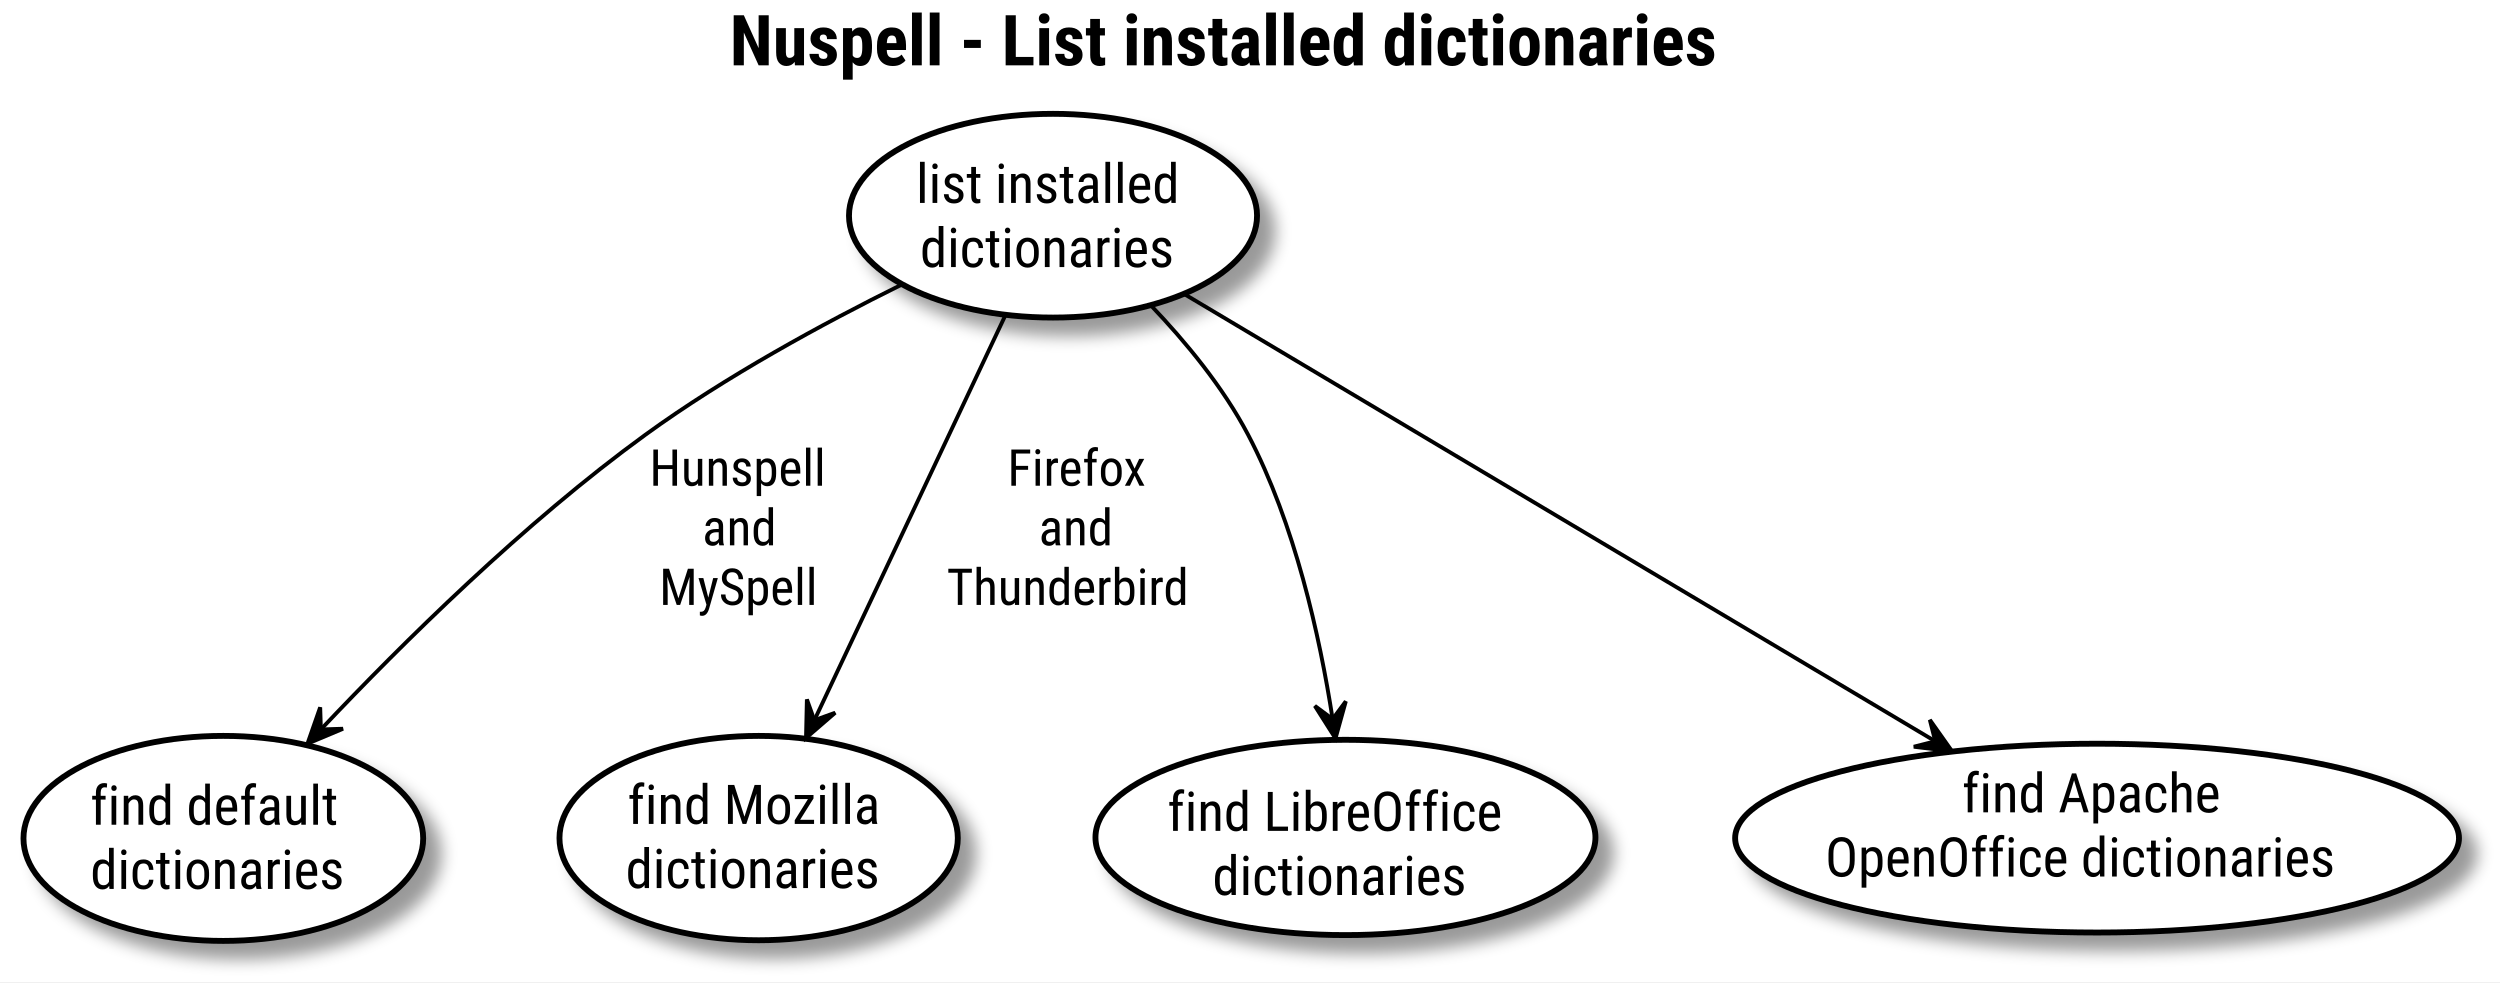
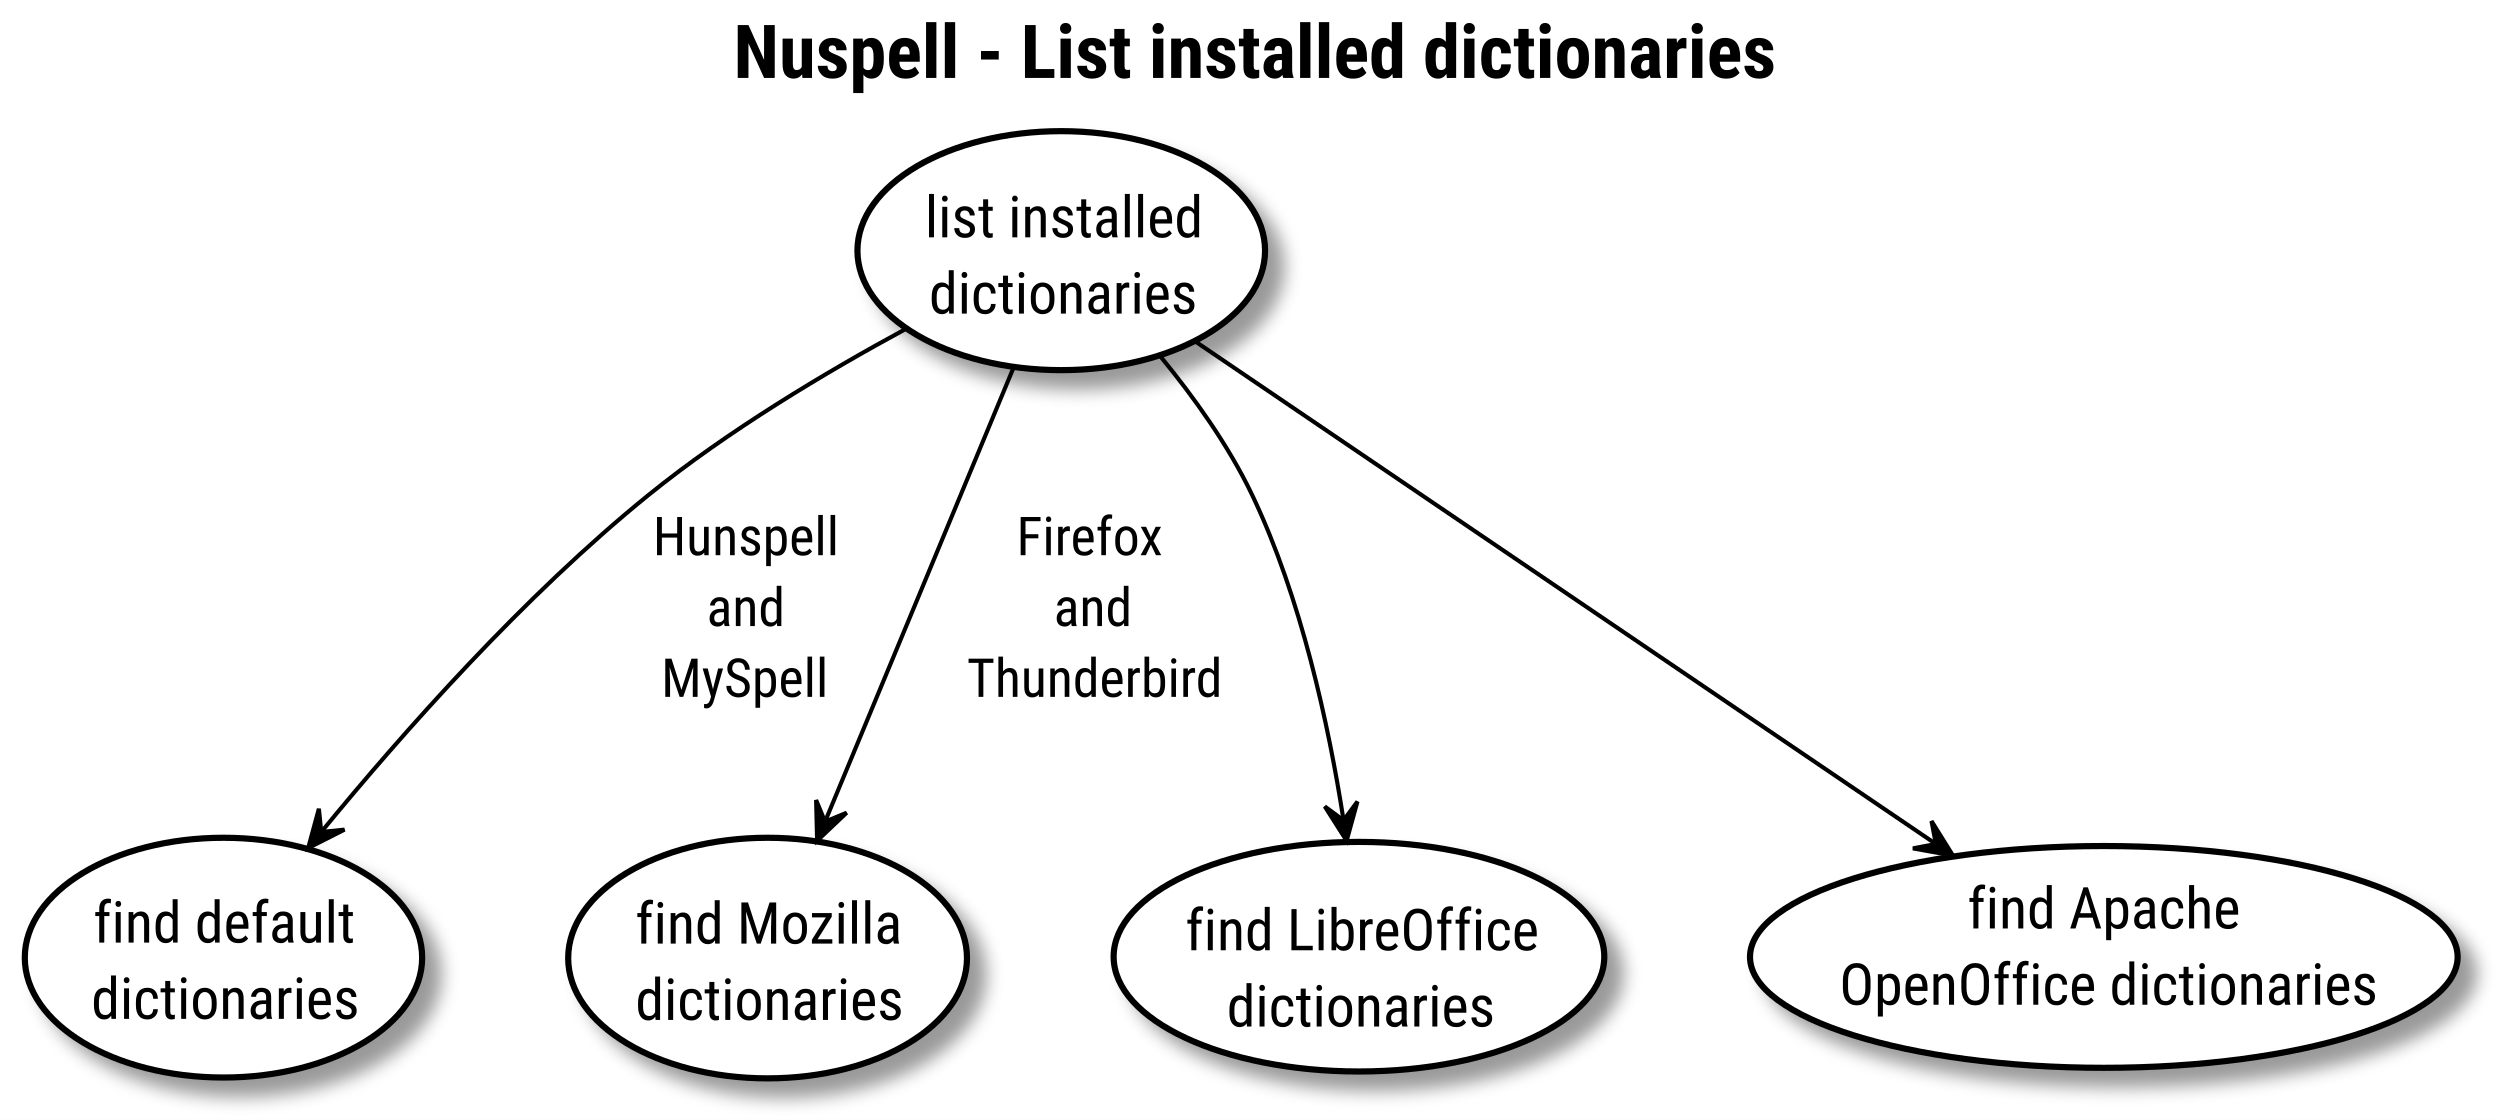
- <svg xmlns="http://www.w3.org/2000/svg" contentScriptType="application/ecmascript" contentStyleType="text/css" height="251px" preserveAspectRatio="none" style="width:639px;height:251px;" version="1.1" viewBox="0 0 639 251" width="639px" zoomAndPan="magnify">
+ <svg xmlns="http://www.w3.org/2000/svg" contentScriptType="application/ecmascript" contentStyleType="text/css" height="271px" preserveAspectRatio="none" style="width:605px;height:271px;" version="1.1" viewBox="0 0 605 271" width="605px" zoomAndPan="magnify">
  <defs>
    <linearGradient id="gakq49oafm0a30" x1="0%" x2="100%" y1="50%" y2="50%">
      <stop offset="0%" stop-color="#FFFFFF" />
      <stop offset="100%" stop-color="#FFFFFF" />
    </linearGradient>
    <filter height="300%" id="fakq49oafm0a3" width="300%" x="-1" y="-1">
      <feGaussianBlur result="blurOut" stdDeviation="2.0" />
      <feColorMatrix in="blurOut" result="blurOut2" type="matrix" values="0 0 0 0 0 0 0 0 0 0 0 0 0 0 0 0 0 0 .4 0" />
      <feOffset dx="4.0" dy="4.0" in="blurOut2" result="blurOut3" />
      <feBlend in="SourceGraphic" in2="blurOut3" mode="normal" />
    </filter>
  </defs>
  <g>
-     <rect fill="url(#gakq49oafm0a30)" height="251" style="stroke: none; stroke-width: 1.0;" width="639" x="0" y="0" />
-     <text fill="#000000" font-family="Roboto Condensed" font-size="18" font-weight="bold" lengthAdjust="spacingAndGlyphs" textLength="274" x="186.5" y="16.699">Nuspell - List installed dictionaries</text>
-     <ellipse cx="269.15" cy="55.133" fill="#FFFFFF" filter="url(#fakq49oafm0a3)" rx="52.15" ry="26.039" style="stroke: #000000; stroke-width: 1.5;" />
-     <text fill="#000000" font-family="Roboto Condensed" font-size="14" lengthAdjust="spacingAndGlyphs" textLength="70" x="234.15" y="51.864">list installed</text>
-     <text fill="#000000" font-family="Roboto Condensed" font-size="14" lengthAdjust="spacingAndGlyphs" textLength="68" x="235.15" y="68.27">dictionaries</text>
-     <ellipse cx="57.083" cy="214.296" fill="#FFFFFF" filter="url(#fakq49oafm0a3)" rx="51.083" ry="26.202" style="stroke: #000000; stroke-width: 1.5;" />
-     <text fill="#000000" font-family="Roboto Condensed" font-size="14" lengthAdjust="spacingAndGlyphs" textLength="68" x="23.083" y="210.796">find default</text>
-     <text fill="#000000" font-family="Roboto Condensed" font-size="14" lengthAdjust="spacingAndGlyphs" textLength="68" x="23.083" y="227.202">dictionaries</text>
-     <ellipse cx="193.908" cy="214.211" fill="#FFFFFF" filter="url(#fakq49oafm0a3)" rx="50.908" ry="26.117" style="stroke: #000000; stroke-width: 1.5;" />
-     <text fill="#000000" font-family="Roboto Condensed" font-size="14" lengthAdjust="spacingAndGlyphs" textLength="67" x="160.408" y="210.591">find Mozilla</text>
-     <text fill="#000000" font-family="Roboto Condensed" font-size="14" lengthAdjust="spacingAndGlyphs" textLength="68" x="159.908" y="226.998">dictionaries</text>
-     <ellipse cx="343.898" cy="214.052" fill="#FFFFFF" filter="url(#fakq49oafm0a3)" rx="63.898" ry="24.959" style="stroke: #000000; stroke-width: 1.5;" />
-     <text fill="#000000" font-family="Roboto Condensed" font-size="14" lengthAdjust="spacingAndGlyphs" textLength="91" x="298.398" y="212.364">find LibreOffice</text>
-     <text fill="#000000" font-family="Roboto Condensed" font-size="14" lengthAdjust="spacingAndGlyphs" textLength="68" x="309.898" y="228.77">dictionaries</text>
-     <ellipse cx="536.009" cy="214.224" fill="#FFFFFF" filter="url(#fakq49oafm0a3)" rx="92.509" ry="24.13" style="stroke: #000000; stroke-width: 1.5;" />
-     <text fill="#000000" font-family="Roboto Condensed" font-size="14" lengthAdjust="spacingAndGlyphs" textLength="69" x="501.509" y="207.633">find Apache</text>
-     <text fill="#000000" font-family="Roboto Condensed" font-size="14" lengthAdjust="spacingAndGlyphs" textLength="139" x="466.509" y="224.039">OpenOffice dictionaries</text>
-     <path d="M230.484,72.737 C210.219,82.772 185.413,96.278 165,111.094 C134.077,133.537 102.942,164.302 82.101,186.354 " fill="none" id="list-default" style="stroke: #000000; stroke-width: 1.0;" />
-     <polygon fill="#000000" points="78.59,190.091,87.668,186.272,82.014,186.447,81.839,180.793,78.59,190.091" style="stroke: #000000; stroke-width: 1.0;" />
-     <text fill="#000000" font-family="Roboto Condensed" font-size="13" lengthAdjust="spacingAndGlyphs" textLength="48" x="166" y="124.154">Hunspell</text>
-     <text fill="#000000" font-family="Roboto Condensed" font-size="13" lengthAdjust="spacingAndGlyphs" textLength="21" x="179.5" y="139.389">and</text>
-     <text fill="#000000" font-family="Roboto Condensed" font-size="13" lengthAdjust="spacingAndGlyphs" textLength="43" x="168.5" y="154.623">MySpell</text>
-     <path d="M256.95,80.64 C243.665,108.804 222.311,154.074 208.217,183.953 " fill="none" id="list-mozilla" style="stroke: #000000; stroke-width: 1.0;" />
-     <polygon fill="#000000" points="206.02,188.611,213.477,182.178,208.153,184.089,206.242,178.765,206.02,188.611" style="stroke: #000000; stroke-width: 1.0;" />
-     <text fill="#000000" font-family="Roboto Condensed" font-size="13" lengthAdjust="spacingAndGlyphs" textLength="37" x="257.5" y="124.154">Firefox</text>
-     <text fill="#000000" font-family="Roboto Condensed" font-size="13" lengthAdjust="spacingAndGlyphs" textLength="21" x="265.5" y="139.389">and</text>
-     <text fill="#000000" font-family="Roboto Condensed" font-size="13" lengthAdjust="spacingAndGlyphs" textLength="68" x="242" y="154.623">Thunderbird</text>
-     <path d="M294.026,77.913 C303.084,87.379 312.638,98.977 319,111.094 C330.958,133.869 337.311,162.484 340.615,183.77 " fill="none" id="list-libreoffice" style="stroke: #000000; stroke-width: 1.0;" />
-     <polygon fill="#000000" points="341.352,188.741,343.989,179.252,340.618,183.795,336.075,180.425,341.352,188.741" style="stroke: #000000; stroke-width: 1.0;" />
-     <path d="M302.545,75.07 C351.316,104.113 441.73,157.955 494.586,189.431 " fill="none" id="list-openoffice" style="stroke: #000000; stroke-width: 1.0;" />
-     <polygon fill="#000000" points="498.953,192.032,493.267,183.99,494.657,189.474,489.173,190.863,498.953,192.032" style="stroke: #000000; stroke-width: 1.0;" />
+     <rect fill="url(#gakq49oafm0a30)" height="271" style="stroke: none; stroke-width: 1.0;" width="605" x="0" y="0" />
+     <text fill="#000000" font-family="Roboto Condensed" font-size="18" font-weight="bold" lengthAdjust="spacingAndGlyphs" textLength="258" x="177.5" y="18.861">Nuspell - List installed dictionaries</text>
+     <ellipse cx="256.822" cy="60.657" fill="#FFFFFF" filter="url(#fakq49oafm0a3)" rx="49.322" ry="28.918" style="stroke: #000000; stroke-width: 1.5;" />
+     <text fill="#000000" font-family="Roboto Condensed" font-size="14" lengthAdjust="spacingAndGlyphs" textLength="66" x="223.822" y="57.432">list installed</text>
+     <text fill="#000000" font-family="Roboto Condensed" font-size="14" lengthAdjust="spacingAndGlyphs" textLength="64" x="224.822" y="75.896">dictionaries</text>
+     <ellipse cx="54.08" cy="231.75" fill="#FFFFFF" filter="url(#fakq49oafm0a3)" rx="48.08" ry="29.011" style="stroke: #000000; stroke-width: 1.5;" />
+     <text fill="#000000" font-family="Roboto Condensed" font-size="14" lengthAdjust="spacingAndGlyphs" textLength="63" x="22.58" y="228.107">find default</text>
+     <text fill="#000000" font-family="Roboto Condensed" font-size="14" lengthAdjust="spacingAndGlyphs" textLength="64" x="22.08" y="246.571">dictionaries</text>
+     <ellipse cx="185.755" cy="231.851" fill="#FFFFFF" filter="url(#fakq49oafm0a3)" rx="48.255" ry="29.112" style="stroke: #000000; stroke-width: 1.5;" />
+     <text fill="#000000" font-family="Roboto Condensed" font-size="14" lengthAdjust="spacingAndGlyphs" textLength="64" x="153.755" y="228.351">find Mozilla</text>
+     <text fill="#000000" font-family="Roboto Condensed" font-size="14" lengthAdjust="spacingAndGlyphs" textLength="64" x="153.755" y="246.815">dictionaries</text>
+     <ellipse cx="328.868" cy="231.52" fill="#FFFFFF" filter="url(#fakq49oafm0a3)" rx="59.368" ry="27.78" style="stroke: #000000; stroke-width: 1.5;" />
+     <text fill="#000000" font-family="Roboto Condensed" font-size="14" lengthAdjust="spacingAndGlyphs" textLength="84" x="286.868" y="229.956">find LibreOffice</text>
+     <text fill="#000000" font-family="Roboto Condensed" font-size="14" lengthAdjust="spacingAndGlyphs" textLength="64" x="296.868" y="248.42">dictionaries</text>
+     <ellipse cx="509.123" cy="231.576" fill="#FFFFFF" filter="url(#fakq49oafm0a3)" rx="85.623" ry="26.836" style="stroke: #000000; stroke-width: 1.5;" />
+     <text fill="#000000" font-family="Roboto Condensed" font-size="14" lengthAdjust="spacingAndGlyphs" textLength="66" x="476.123" y="224.687">find Apache</text>
+     <text fill="#000000" font-family="Roboto Condensed" font-size="14" lengthAdjust="spacingAndGlyphs" textLength="128" x="445.123" y="243.151">OpenOffice dictionaries</text>
+     <path d="M219.203,79.6 C199.728,90.149 176.12,104.273 157,119.739 C126.906,144.082 97.519,177.25 77.888,201.166 " fill="none" id="list-default" style="stroke: #000000; stroke-width: 1.0;" />
+     <polygon fill="#000000" points="74.581,205.22,83.369,200.774,77.741,201.346,77.17,195.718,74.581,205.22" style="stroke: #000000; stroke-width: 1.0;" />
+     <text fill="#000000" font-family="Roboto Condensed" font-size="13" lengthAdjust="spacingAndGlyphs" textLength="44" x="158" y="134.361">Hunspell</text>
+     <text fill="#000000" font-family="Roboto Condensed" font-size="13" lengthAdjust="spacingAndGlyphs" textLength="18" x="171" y="151.506">and</text>
+     <text fill="#000000" font-family="Roboto Condensed" font-size="13" lengthAdjust="spacingAndGlyphs" textLength="40" x="160" y="168.651">MySpell</text>
+     <path d="M245.276,88.977 C232.789,119.051 213.038,166.62 199.807,198.486 " fill="none" id="list-mozilla" style="stroke: #000000; stroke-width: 1.0;" />
+     <polygon fill="#000000" points="197.742,203.46,204.887,196.682,199.659,198.842,197.499,193.614,197.742,203.46" style="stroke: #000000; stroke-width: 1.0;" />
+     <text fill="#000000" font-family="Roboto Condensed" font-size="13" lengthAdjust="spacingAndGlyphs" textLength="36" x="246" y="134.361">Firefox</text>
+     <text fill="#000000" font-family="Roboto Condensed" font-size="13" lengthAdjust="spacingAndGlyphs" textLength="18" x="255" y="151.506">and</text>
+     <text fill="#000000" font-family="Roboto Condensed" font-size="13" lengthAdjust="spacingAndGlyphs" textLength="60" x="234" y="168.651">Thunderbird</text>
+     <path d="M280.957,86.414 C289,96.218 297.351,107.9 303,119.739 C314.907,144.696 321.541,175.437 325.122,198.396 " fill="none" id="list-libreoffice" style="stroke: #000000; stroke-width: 1.0;" />
+     <polygon fill="#000000" points="325.883,203.466,328.502,193.971,325.14,198.521,320.591,195.159,325.883,203.466" style="stroke: #000000; stroke-width: 1.0;" />
+     <path d="M289.429,82.745 C335.108,113.741 418.376,170.245 468.202,204.055 " fill="none" id="list-openoffice" style="stroke: #000000; stroke-width: 1.0;" />
+     <polygon fill="#000000" points="472.62,207.053,467.419,198.689,468.483,204.245,462.927,205.309,472.62,207.053" style="stroke: #000000; stroke-width: 1.0;" />
  </g>
</svg>
